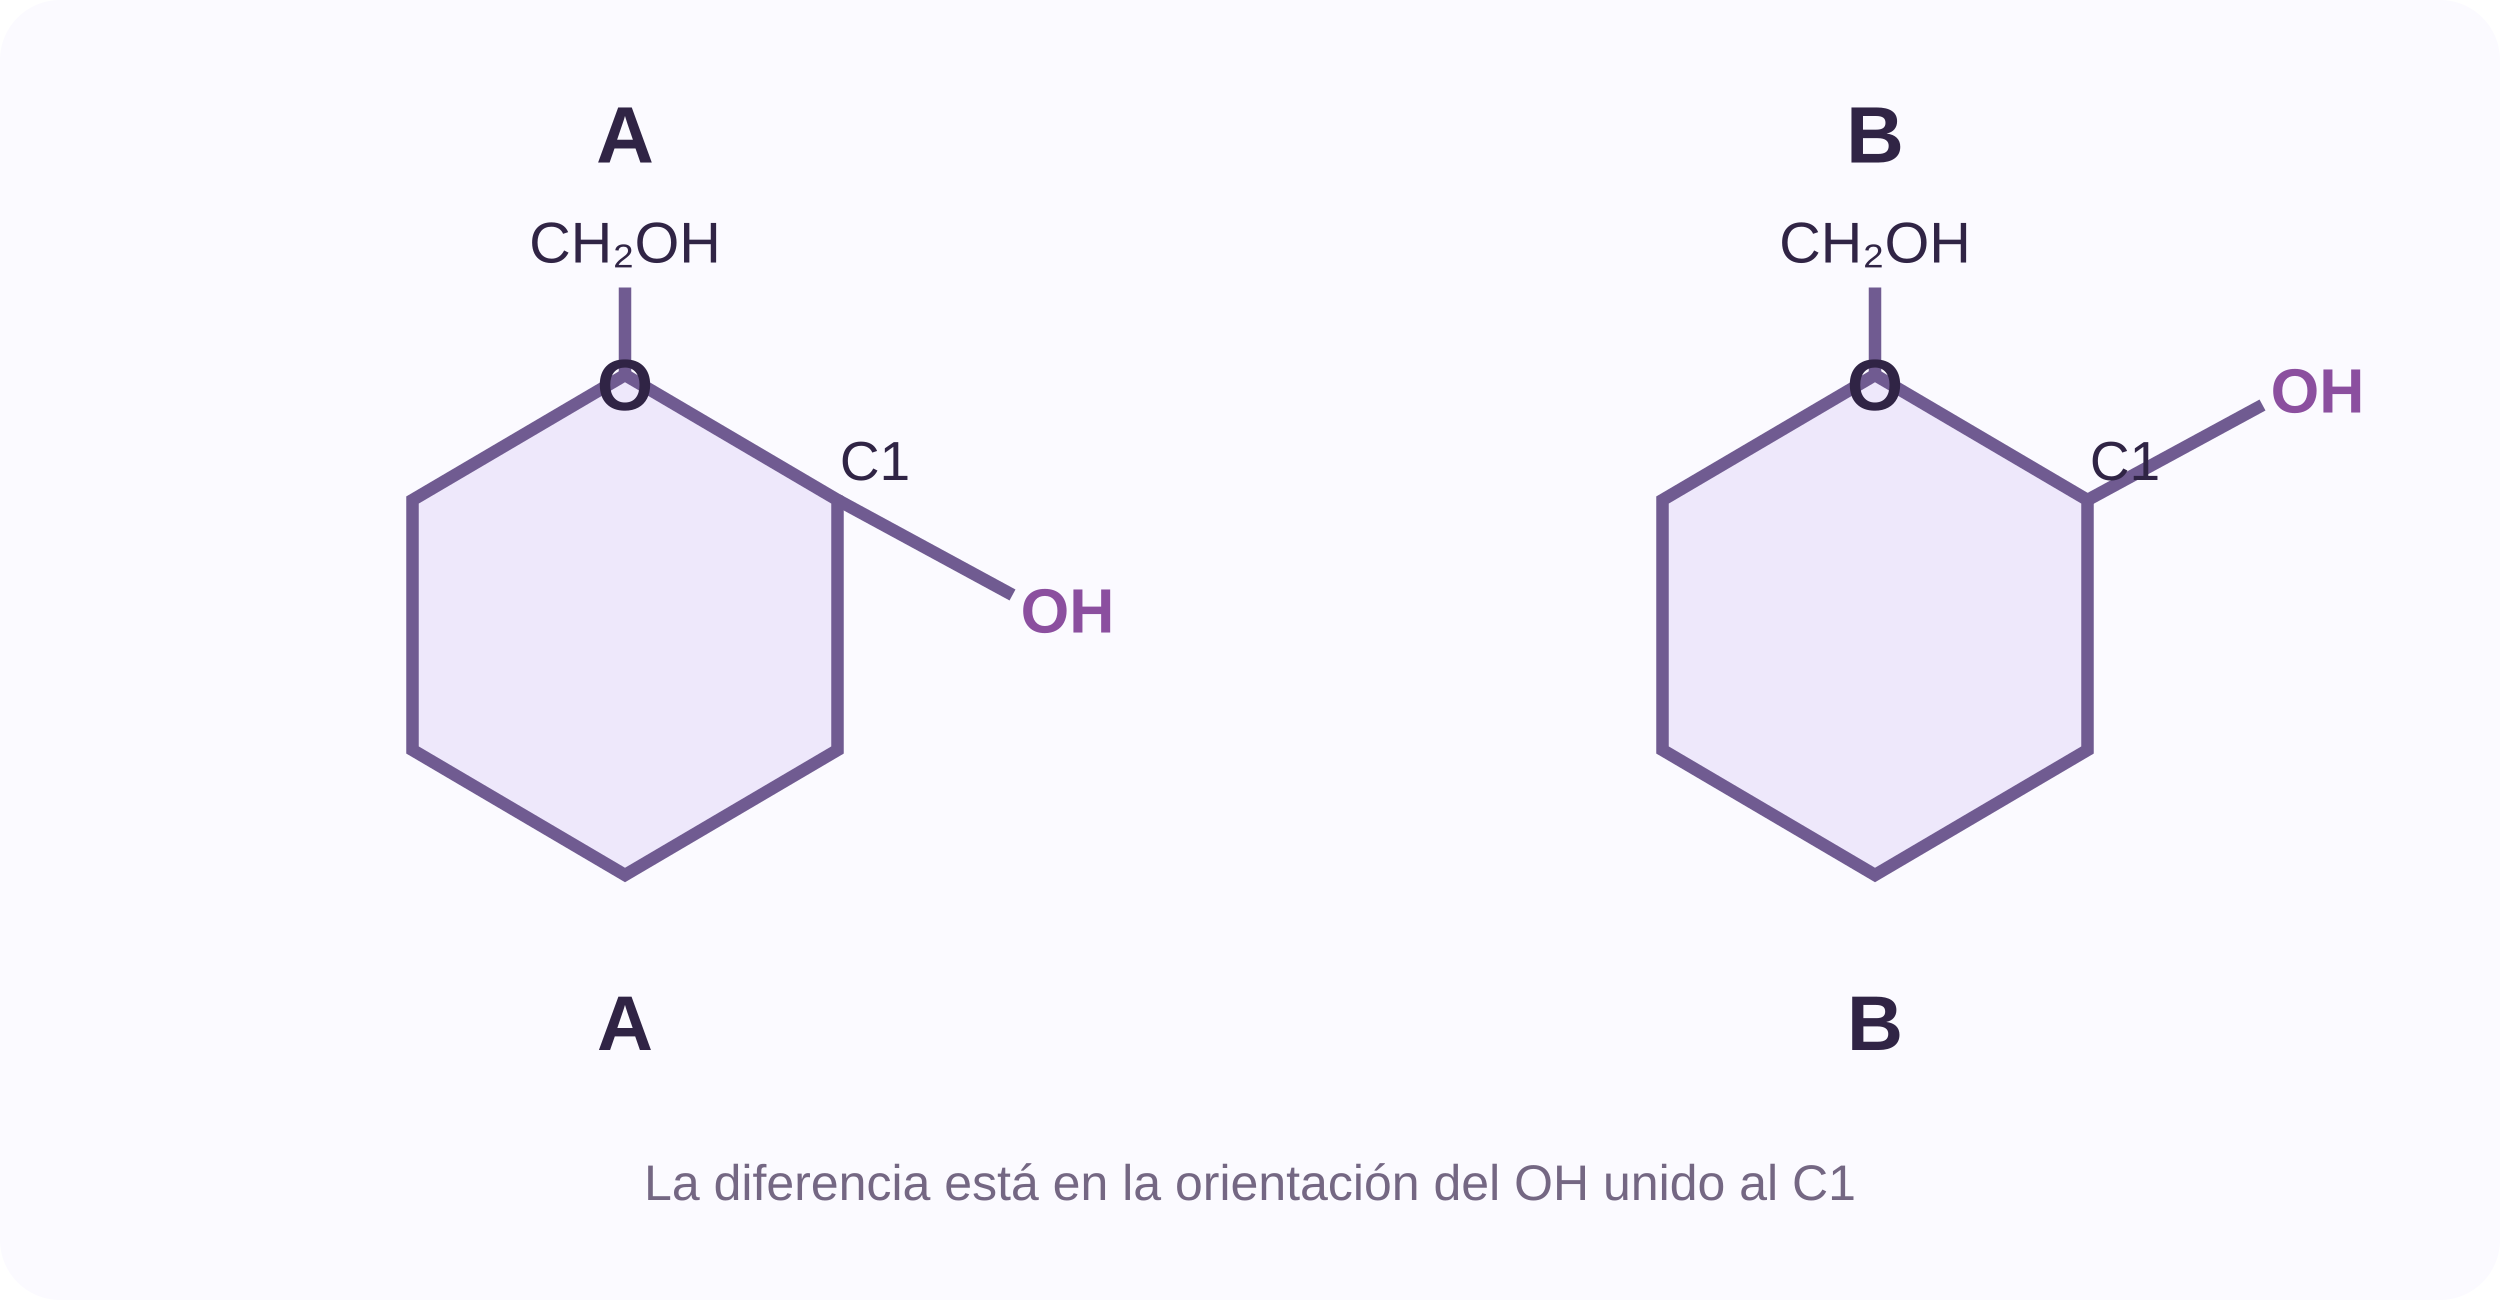
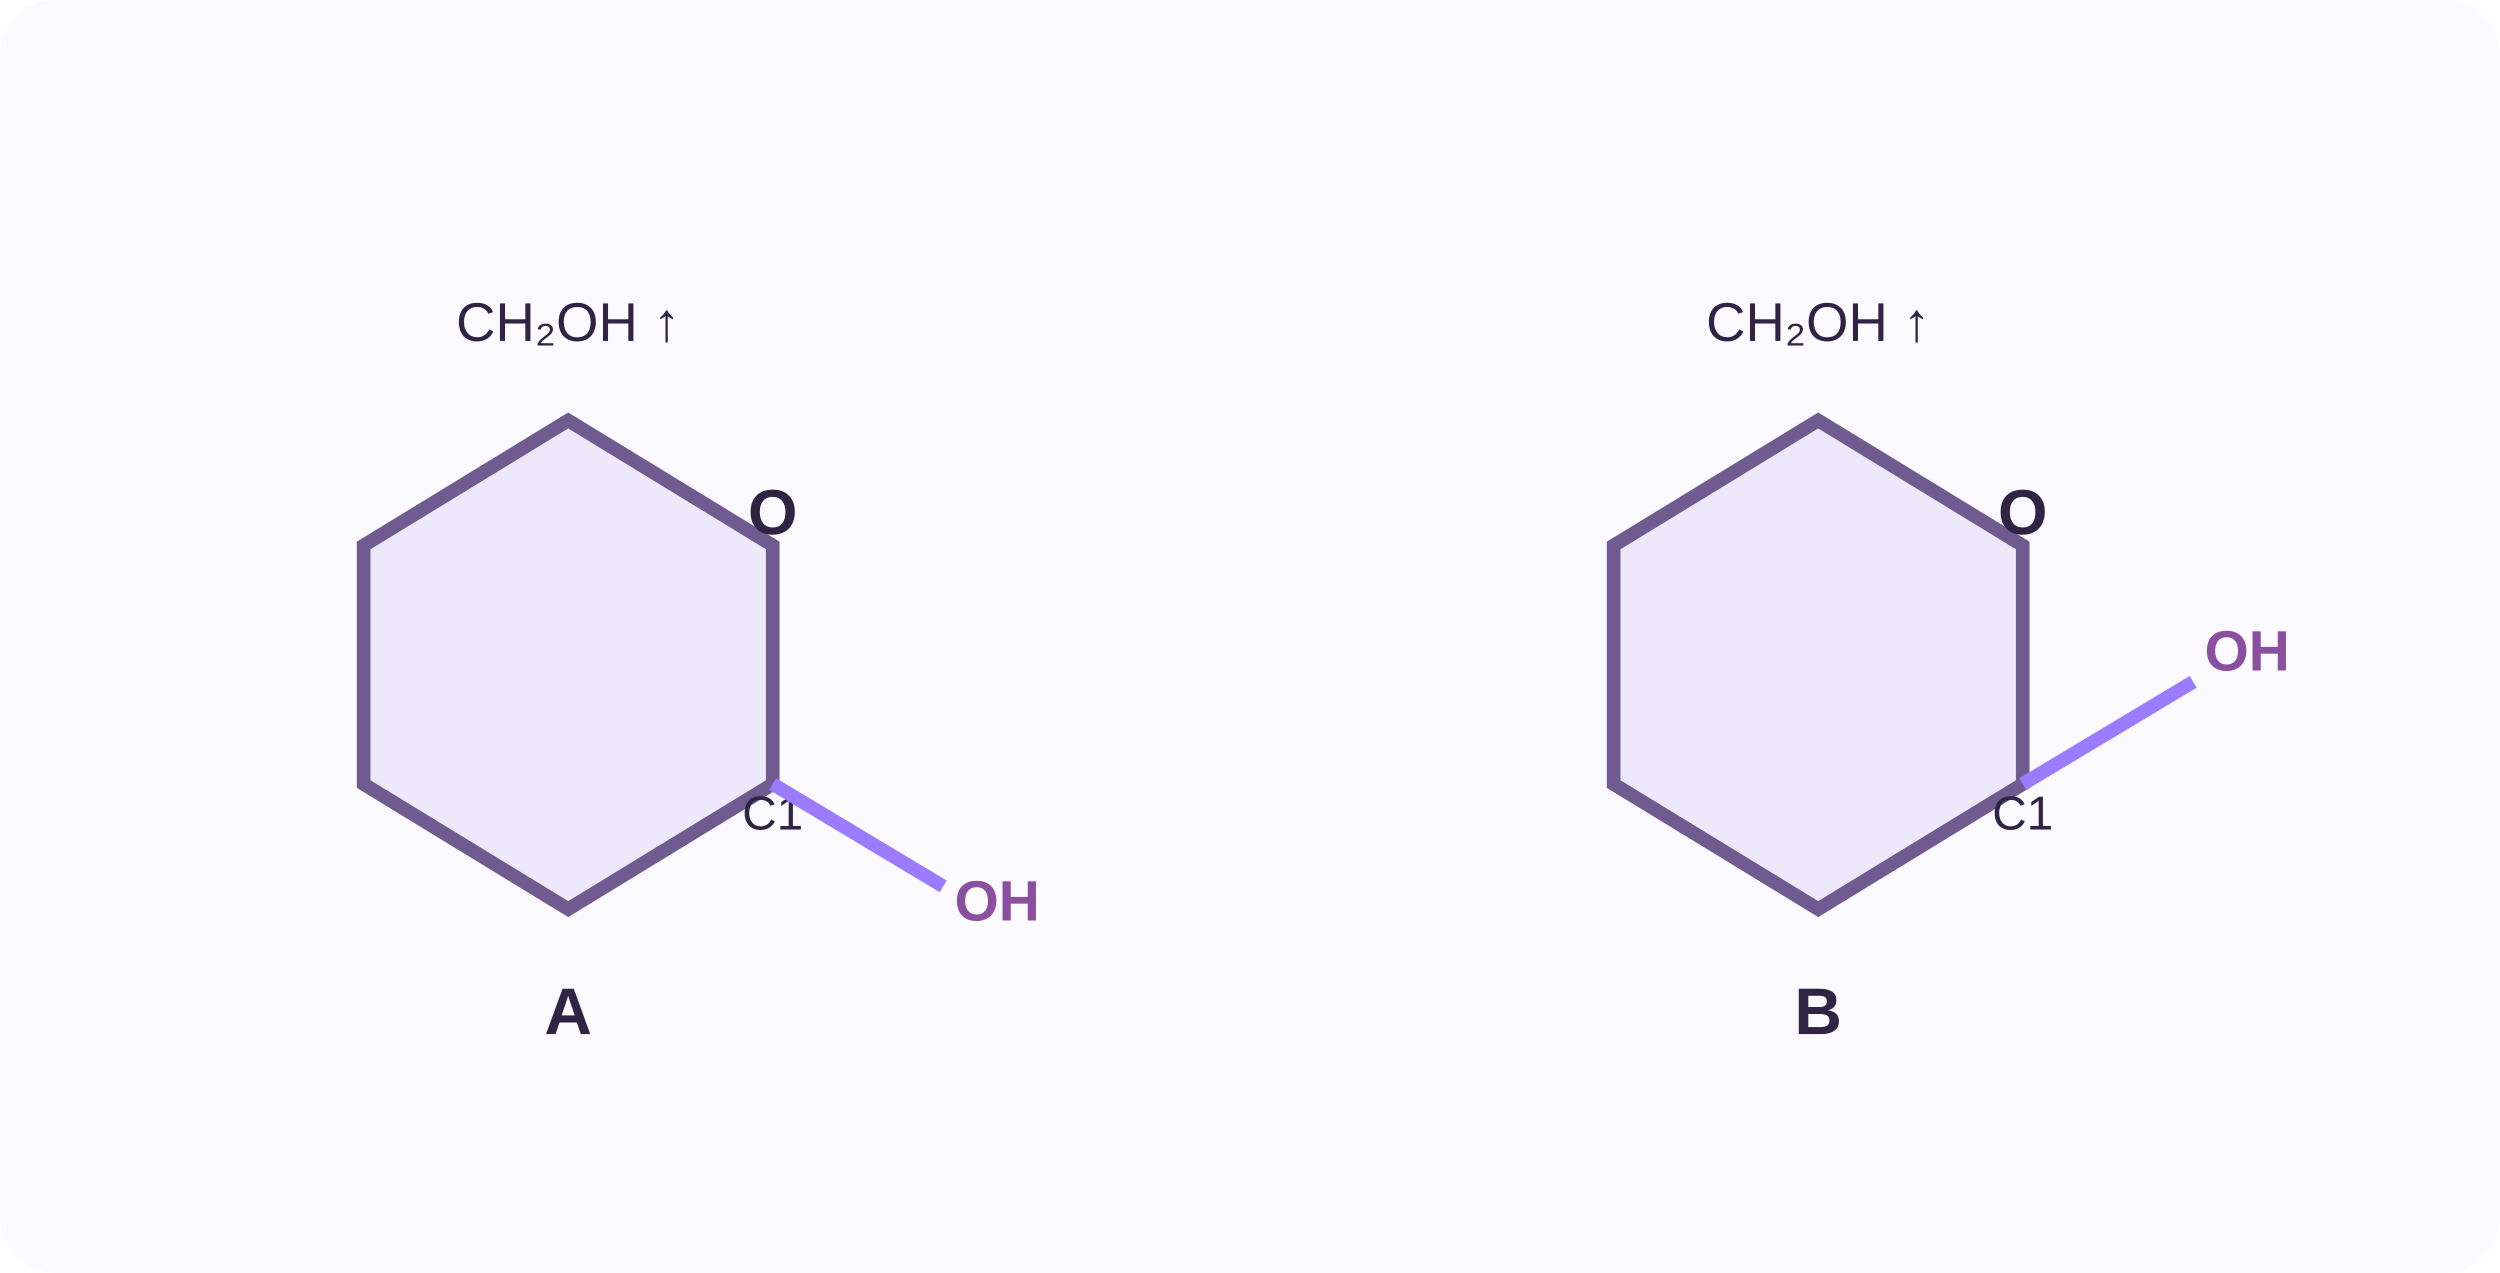
- <svg xmlns="http://www.w3.org/2000/svg" viewBox="0 0 1000 520" role="img" aria-labelledby="t d">
-   <rect width="1000" height="520" rx="24" fill="#fbfaff" />
-   <g font-family="Arial" font-size="32" font-weight="700" fill="#302445" text-anchor="middle">
-     <text x="250" y="65">A</text>
-     <text x="750" y="65">B</text>
-   </g>
-   <g stroke="#705b91" stroke-width="5" fill="#eee8fb">
-     <path d="M250 150L335 200L335 300L250 350L165 300L165 200Z" />
-     <path d="M750 150L835 200L835 300L750 350L665 300L665 200Z" />
-   </g>
-   <g stroke="#705b91" stroke-width="5" fill="none">
-     <path d="M250 150L250 115" />
-     <path d="M750 150L750 115" />
-     <path d="M335 200L405 238" />
-     <path d="M835 200L905 162" />
+ <svg xmlns="http://www.w3.org/2000/svg" viewBox="0 0 1100 560" role="img" aria-labelledby="t d">
+   <rect width="1100" height="560" rx="24" fill="#fbfaff" />
+   <g stroke="#705b91" stroke-width="6" fill="#eee8fb">
+     <path d="M250 185L340 240L340 345L250 400L160 345L160 240Z" />
+     <path d="M800 185L890 240L890 345L800 400L710 345L710 240Z" />
  </g>
  <g font-family="Arial" fill="#302445" text-anchor="middle">
-     <text x="250" y="164" font-size="29" font-weight="700">O</text>
-     <text x="750" y="164" font-size="29" font-weight="700">O</text>
-     <text x="350" y="192" font-size="22">C1</text>
-     <text x="850" y="192" font-size="22">C1</text>
-     <text x="250" y="105" font-size="23">CH₂OH</text>
-     <text x="750" y="105" font-size="23">CH₂OH</text>
-     <text x="427" y="253" font-size="25" font-weight="700" fill="#8b4f9f">OH</text>
-     <text x="927" y="165" font-size="25" font-weight="700" fill="#8b4f9f">OH</text>
-     <text x="250" y="420" font-size="31" font-weight="700">A</text>
-     <text x="750" y="420" font-size="31" font-weight="700">B</text>
-     <text x="500" y="480" font-size="20" fill="#746783">La diferencia está en la orientación del OH unido al C1</text>
+     <text x="340" y="235" font-size="28" font-weight="700">O</text>
+     <text x="890" y="235" font-size="28" font-weight="700">O</text>
+     <text x="340" y="365" font-size="21">C1</text>
+     <text x="890" y="365" font-size="21">C1</text>
+     <text x="250" y="150" font-size="24">CH₂OH ↑</text>
+     <text x="800" y="150" font-size="24">CH₂OH ↑</text>
+     <text x="250" y="455" font-size="29" font-weight="700">A</text>
+     <text x="800" y="455" font-size="29" font-weight="700">B</text>
+   </g>
+   <g stroke="#9b7bff" stroke-width="6" fill="none">
+     <path d="M340 345L415 390" />
+     <path d="M890 345L965 300" />
+   </g>
+   <g font-family="Arial" fill="#8b4f9f" font-size="25" font-weight="700">
+     <text x="420" y="405">OH</text>
+     <text x="970" y="295">OH</text>
  </g>
</svg>
